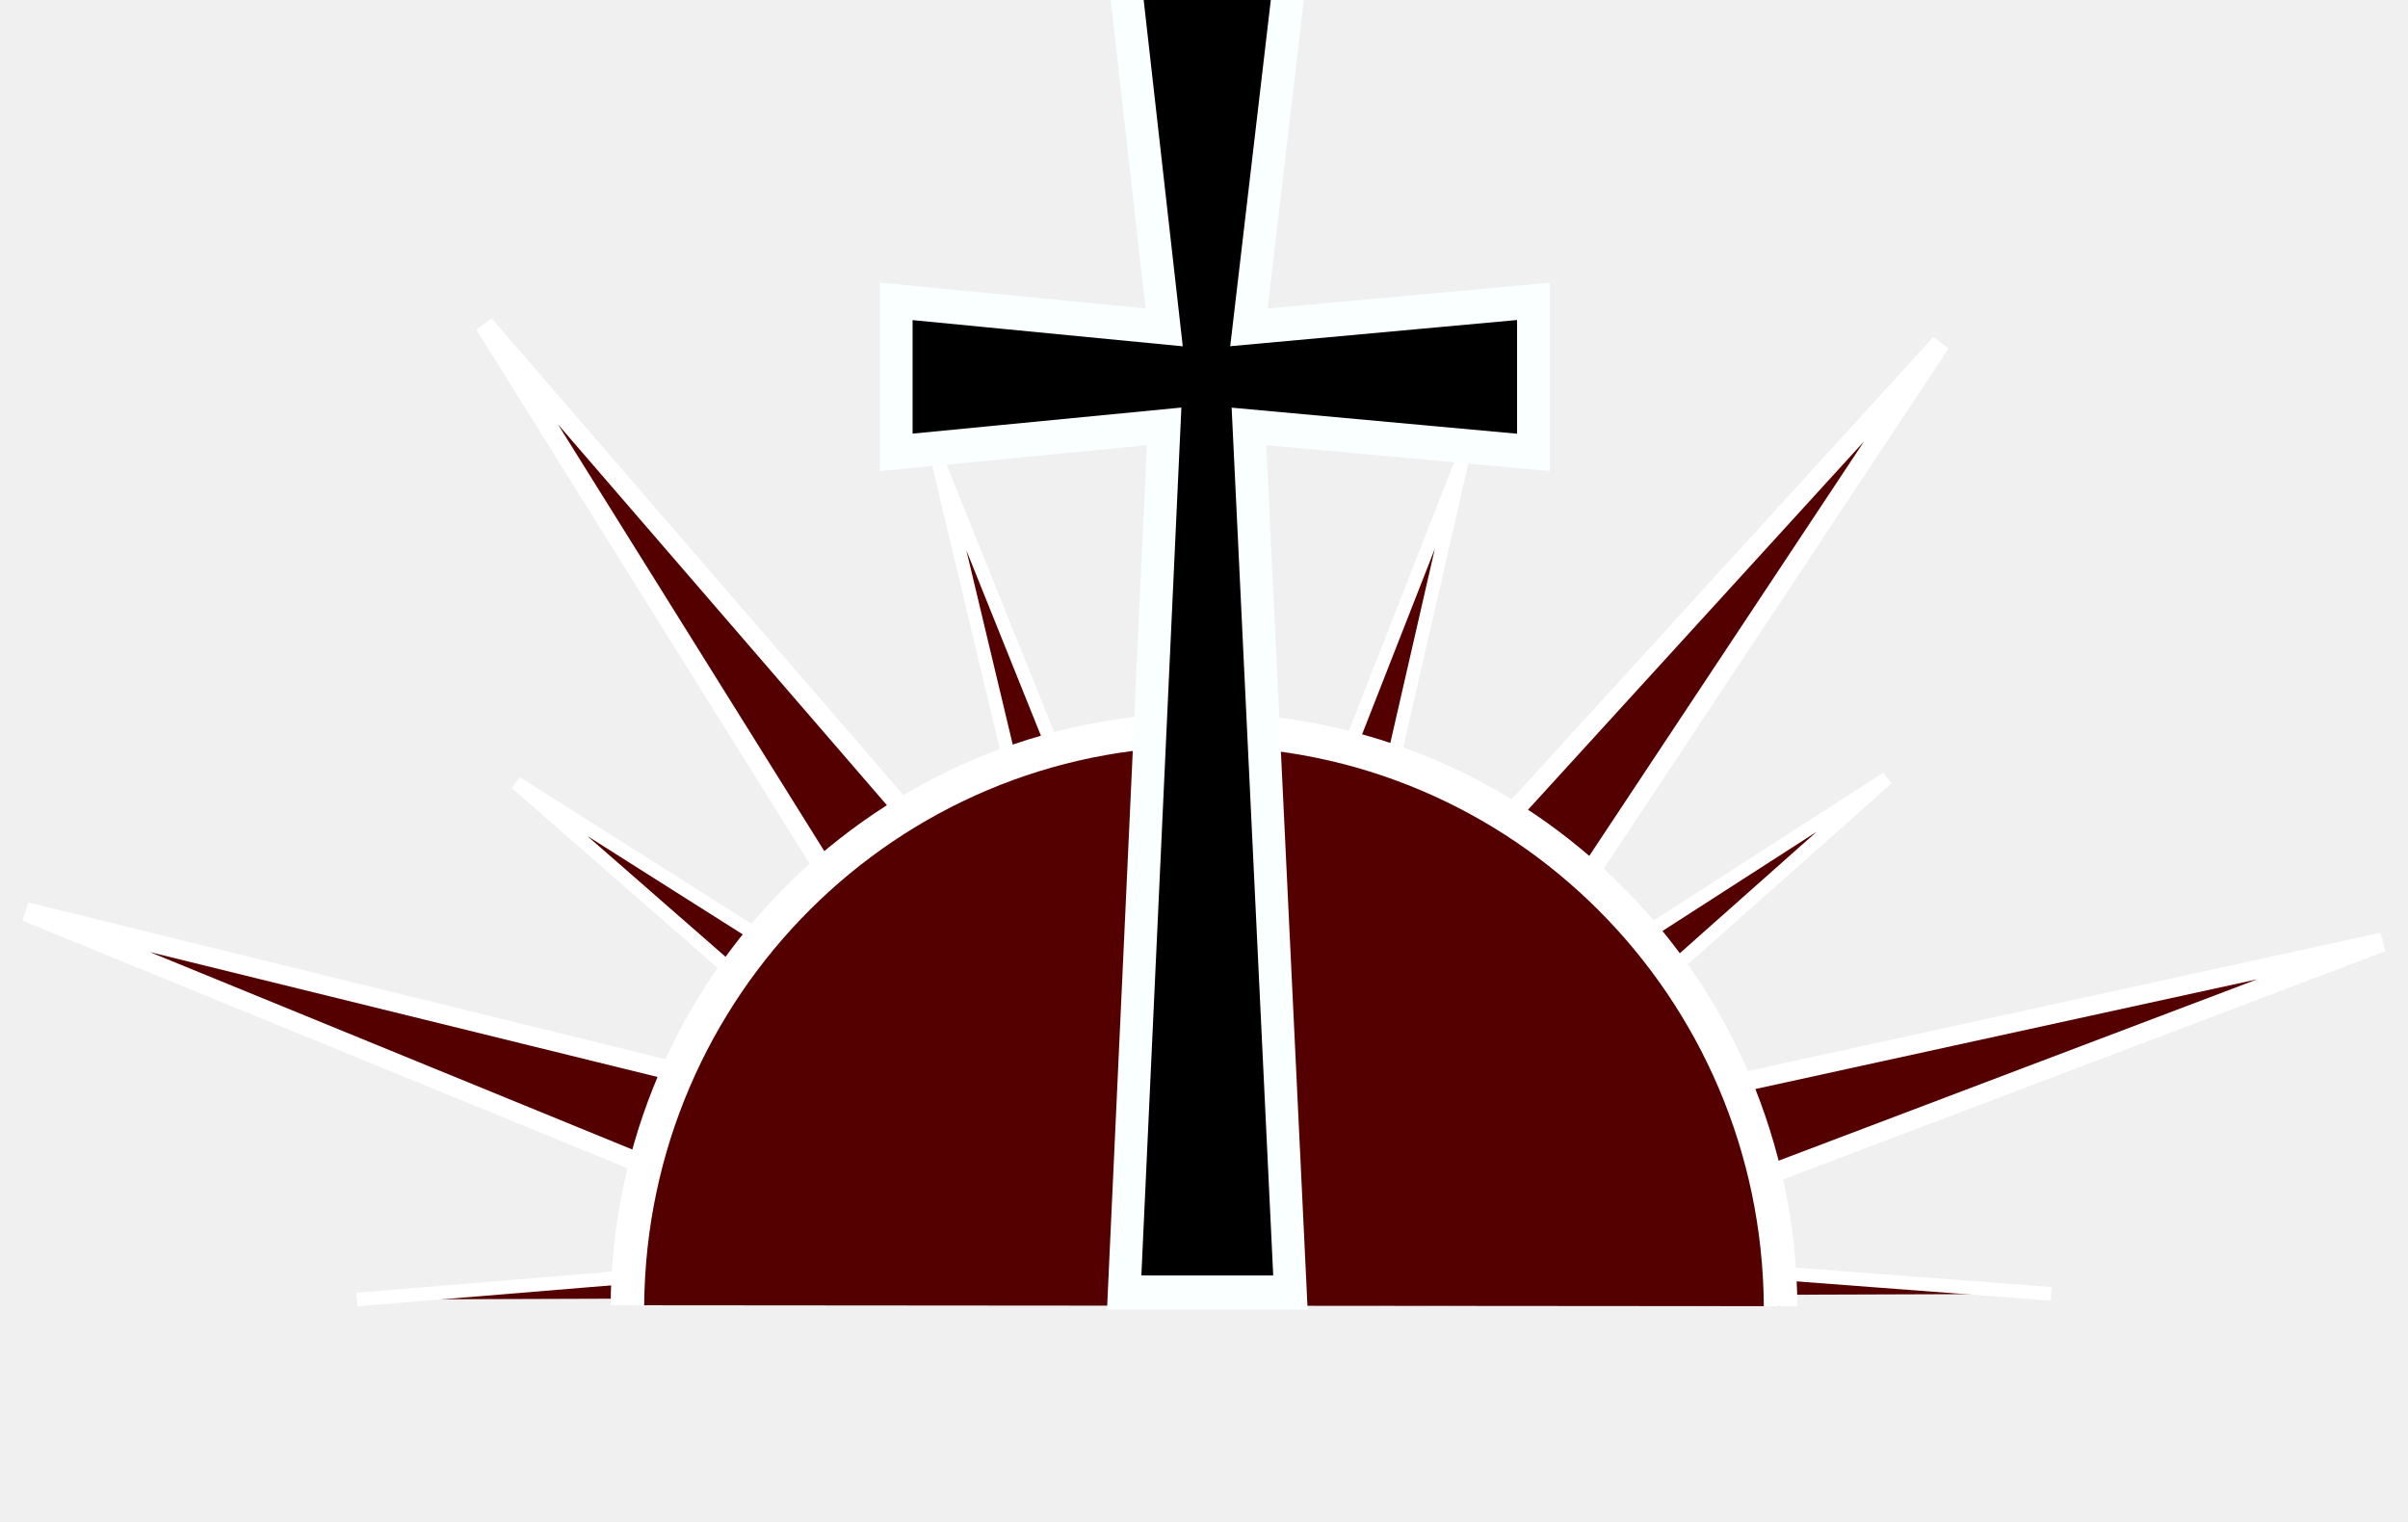
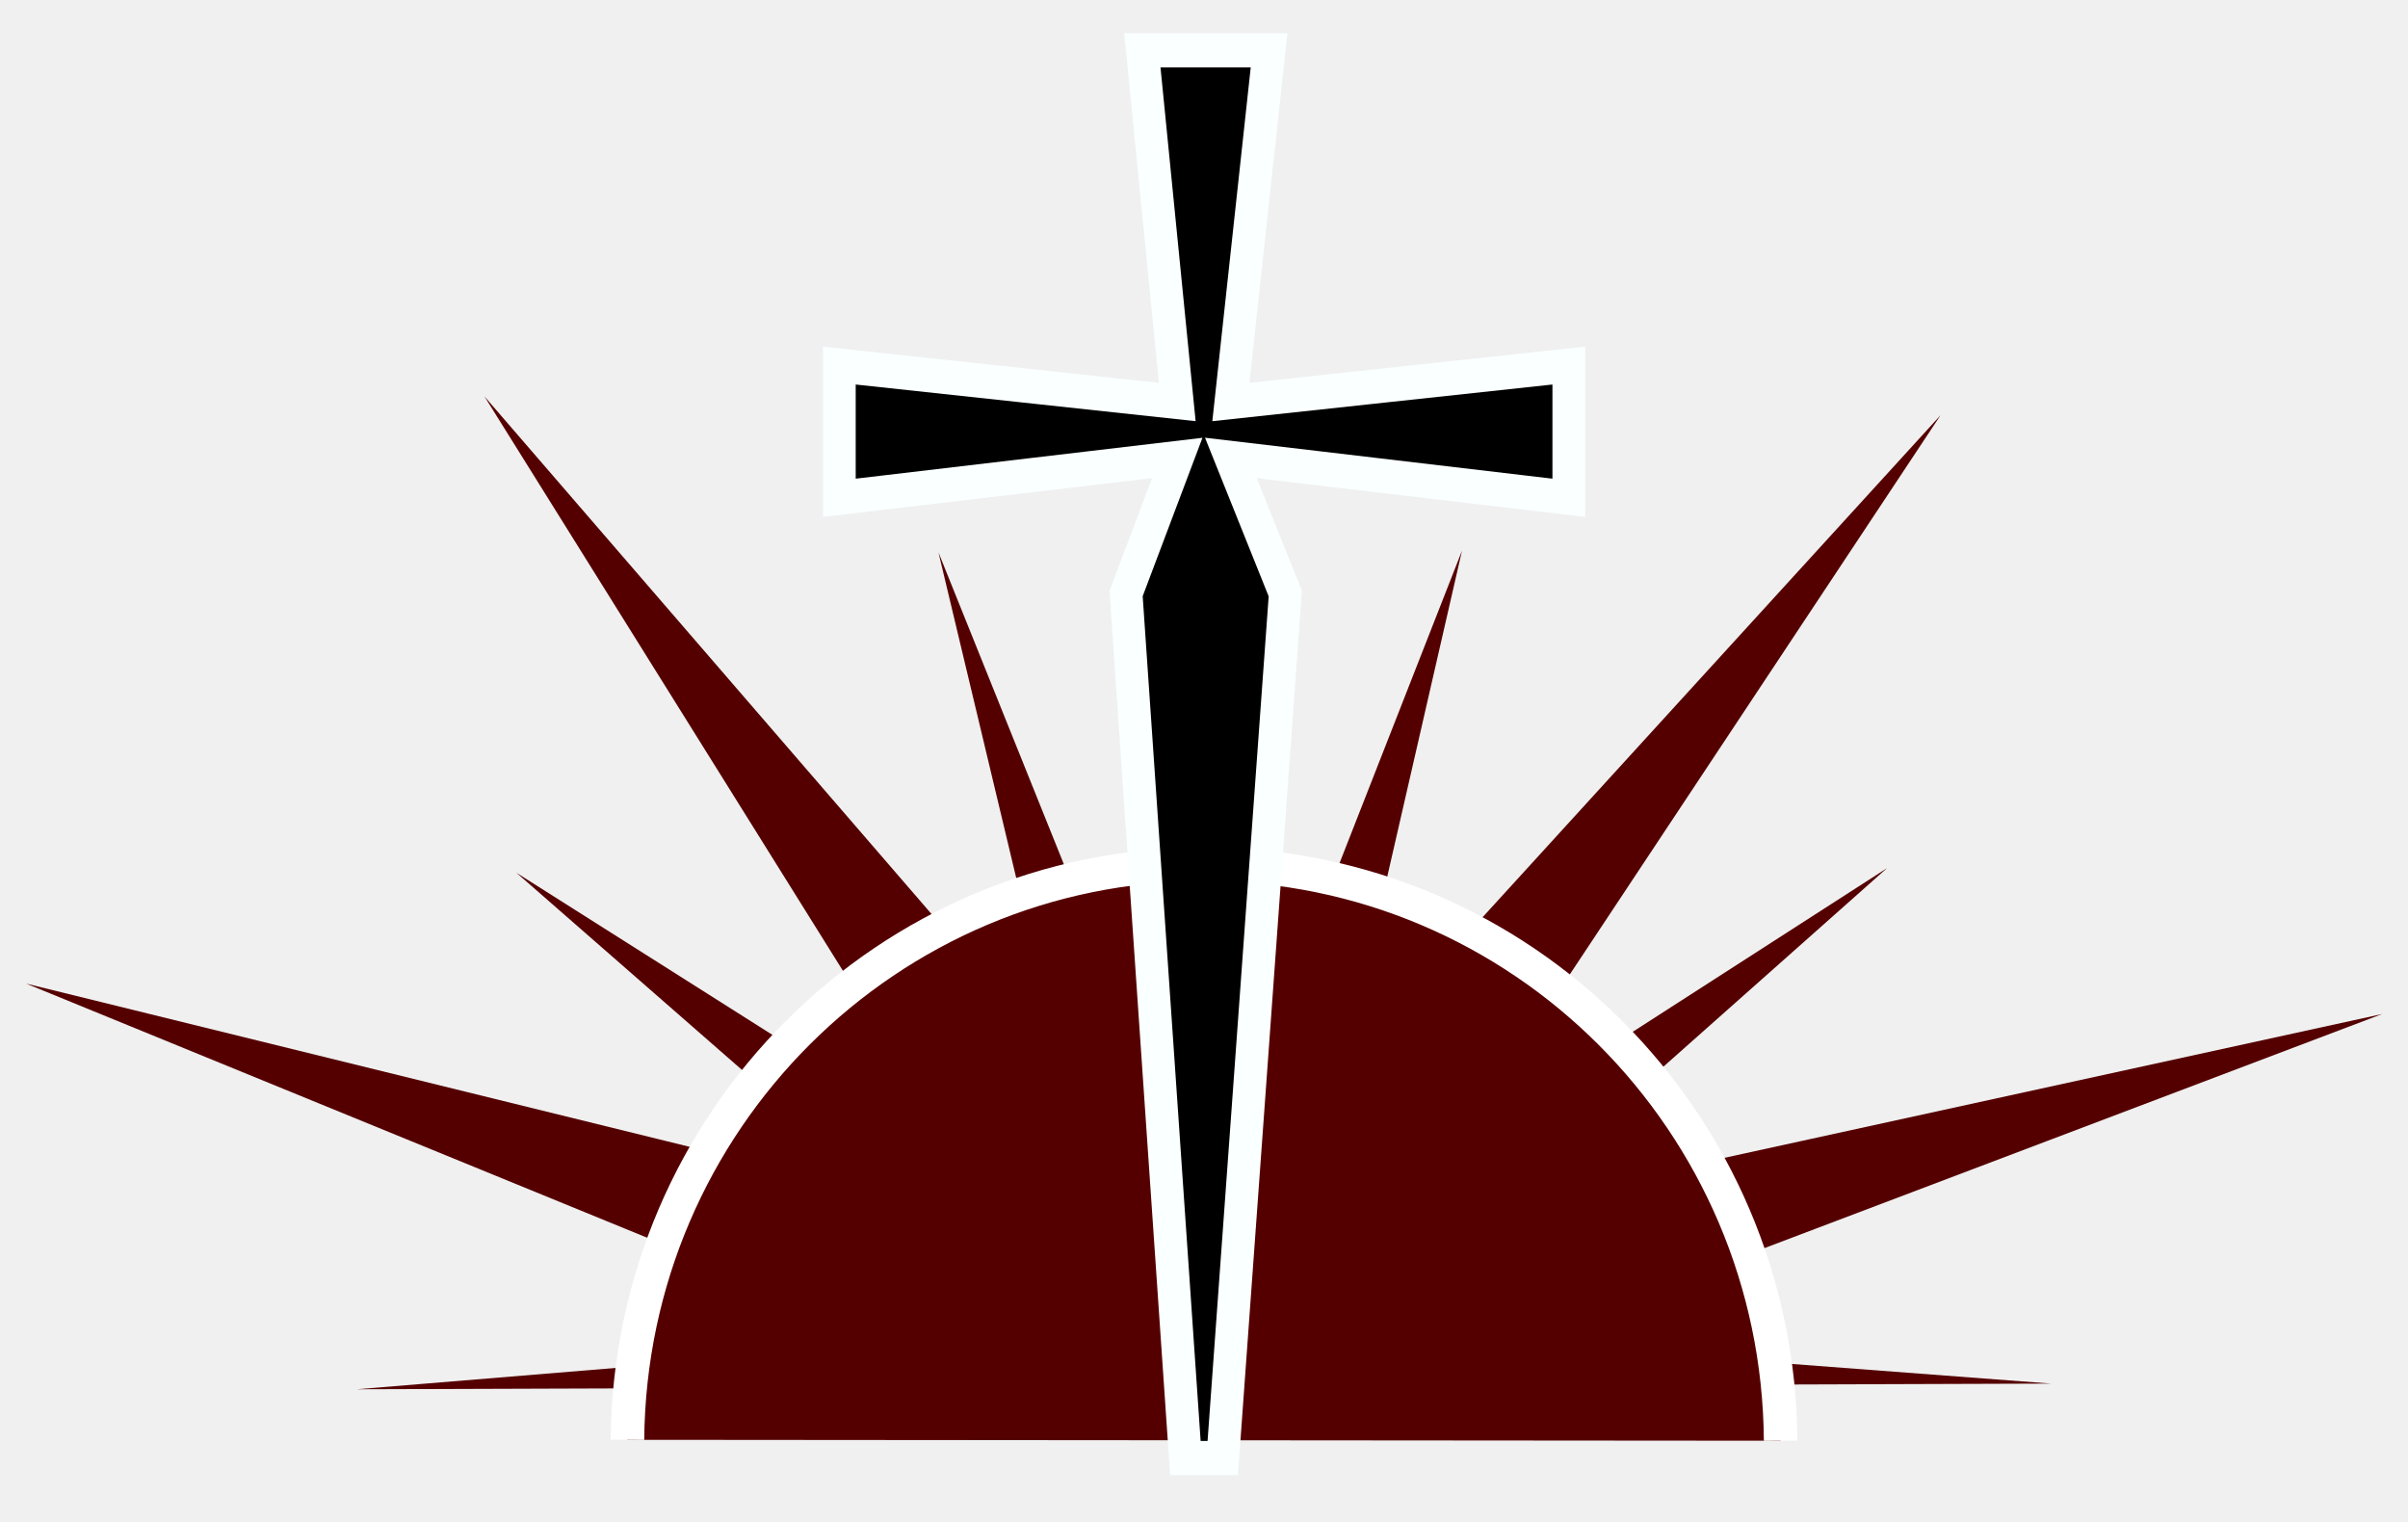
- <svg xmlns="http://www.w3.org/2000/svg" xmlns:xlink="http://www.w3.org/1999/xlink" id="svg8" version="1.1" viewBox="0 0 142.034 89.727" height="339.125" width="536.82">
-   <defs id="defs2">
-     <linearGradient id="linearGradient4606">
-       <stop id="stop4602" offset="0" style="stop-color:#faffff;stop-opacity:1;" />
-       <stop id="stop4604" offset="1" style="stop-color:#faffff;stop-opacity:0;" />
-     </linearGradient>
-     <linearGradient gradientUnits="userSpaceOnUse" y2="189.61" x2="115.376" y1="189.61" x1="92.836" id="linearGradient4608" xlink:href="#linearGradient4606" />
-   </defs>
-   <g transform="translate(-34.28509,-82.20234)" style="display:inline" id="layer3">
-     <path id="path4560" d="m 90.391,158.303 -54.57,-22.326 57.477,14.138 -30.442,-48.772 37.82,43.784 5.314,-56.589 3.717,56.705 39.04,-42.791 -31.805,47.967 57.854,-12.648 -55.179,20.908 c -29.225,-0.378 0,0 -29.225,-0.378 z" style="fill:#550000;stroke:#ffffff;stroke-width:1.128;stroke-miterlimit:4;stroke-dasharray:none;stroke-opacity:1" />
+ <svg xmlns="http://www.w3.org/2000/svg" width="536.82" height="339.12" version="1.1" viewBox="0 0 142.03 89.727">
+   <g transform="translate(-34.285 -82.202)">
+     <path d="m90.391 162.54-54.57-22.326 57.477 14.138-30.442-48.772 37.82 43.784 5.314-56.589 3.717 56.705 39.04-42.791-31.805 47.967 57.854-12.648-55.179 20.908-29.225-0.378z" fill="#500" />
  </g>
-   <g transform="translate(-34.28509,-82.20234)" style="display:inline" id="layer4">
-     <path id="path4560-3" d="m 55.335,158.846 40.449,-3.335 -31.045,-27.131 34.652,21.941 -9.754,-40.834 15.619,38.836 15.263,-38.939 -9.38,40.897 34.45,-22.171 -30.796,27.337 40.478,3.065" style="fill:#550000;stroke:#ffffff;stroke-width:0.802;stroke-miterlimit:4;stroke-dasharray:none;stroke-opacity:1;image-rendering:auto" />
+   <g transform="translate(-34.285 -82.202)">
+     <path d="m55.335 164.14 40.449-3.335-31.045-27.131 34.652 21.941-9.754-40.834 15.619 38.836 15.263-38.939-9.38 40.897 34.45-22.171-30.796 27.337 40.478 3.065" fill="#500" image-rendering="auto" />
  </g>
-   <g transform="translate(-34.28509,-82.20234)" style="display:inline" id="layer2">
-     <path transform="matrix(0.9999753,-0.00702867,-0.00693417,-0.999976,0,0)" d="m 138.205,-160.214 a 34.012,34.242 0 0 1 -33.747,34.241 34.012,34.242 0 0 1 -34.272,-33.709" id="path14" style="fill:#550000;stroke:#ffffff;stroke-width:1.979;stroke-miterlimit:4;stroke-dasharray:none;stroke-opacity:1" />
+   <g transform="translate(-34.285 -82.202)">
+     <path transform="matrix(.99998 -.0070287 -.0069342 -.99998 0 0)" d="m138.15-168.15a34.012 34.242 0 0 1-33.747 34.241 34.012 34.242 0 0 1-34.272-33.709" fill="#500" stroke="#fff" stroke-width="1.979" />
  </g>
-   <g transform="translate(-34.28509,-82.20234)" id="layer5">
-     <text transform="scale(0.979056,1.021392)" id="text4597" y="155.115" x="82.498" style="font-style:normal;font-weight:normal;font-size:20.881px;line-height:125%;font-family:sans-serif;letter-spacing:0px;word-spacing:0px;display:inline;fill:#000000;fill-opacity:1;stroke:#faffff;stroke-width:1.973;stroke-linecap:butt;stroke-linejoin:miter;stroke-miterlimit:4;stroke-dasharray:none;stroke-opacity:1" xml:space="preserve">
-       <tspan style="font-style:normal;font-variant:normal;font-weight:normal;font-stretch:normal;font-size:100.228px;font-family:'Tinos for Powerline';-inkscape-font-specification:'Tinos for Powerline';fill:#000000;stroke:#faffff;stroke-width:1.973;stroke-miterlimit:4;stroke-dasharray:none;stroke-opacity:1" y="155.115" x="82.498" id="tspan4595">†</tspan>
-     </text>
+   <g transform="translate(-34.285 -82.202)">
+     <g transform="matrix(.97906 0 0 1.0214 0 -2.2324)" stroke="#faffff" stroke-width="1.973" aria-label="†">
+       <path d="m112.45 116.94-3.768 49.918h-2.251l-3.573-49.918 3.083-7.83-20.359 2.3v-7.635l20.359 2.104-2.104-20.31h7.635l-2.3 20.31 20.359-2.104v7.635l-20.359-2.3z" stroke="#faffff" stroke-width="1.973" />
+     </g>
  </g>
</svg>
